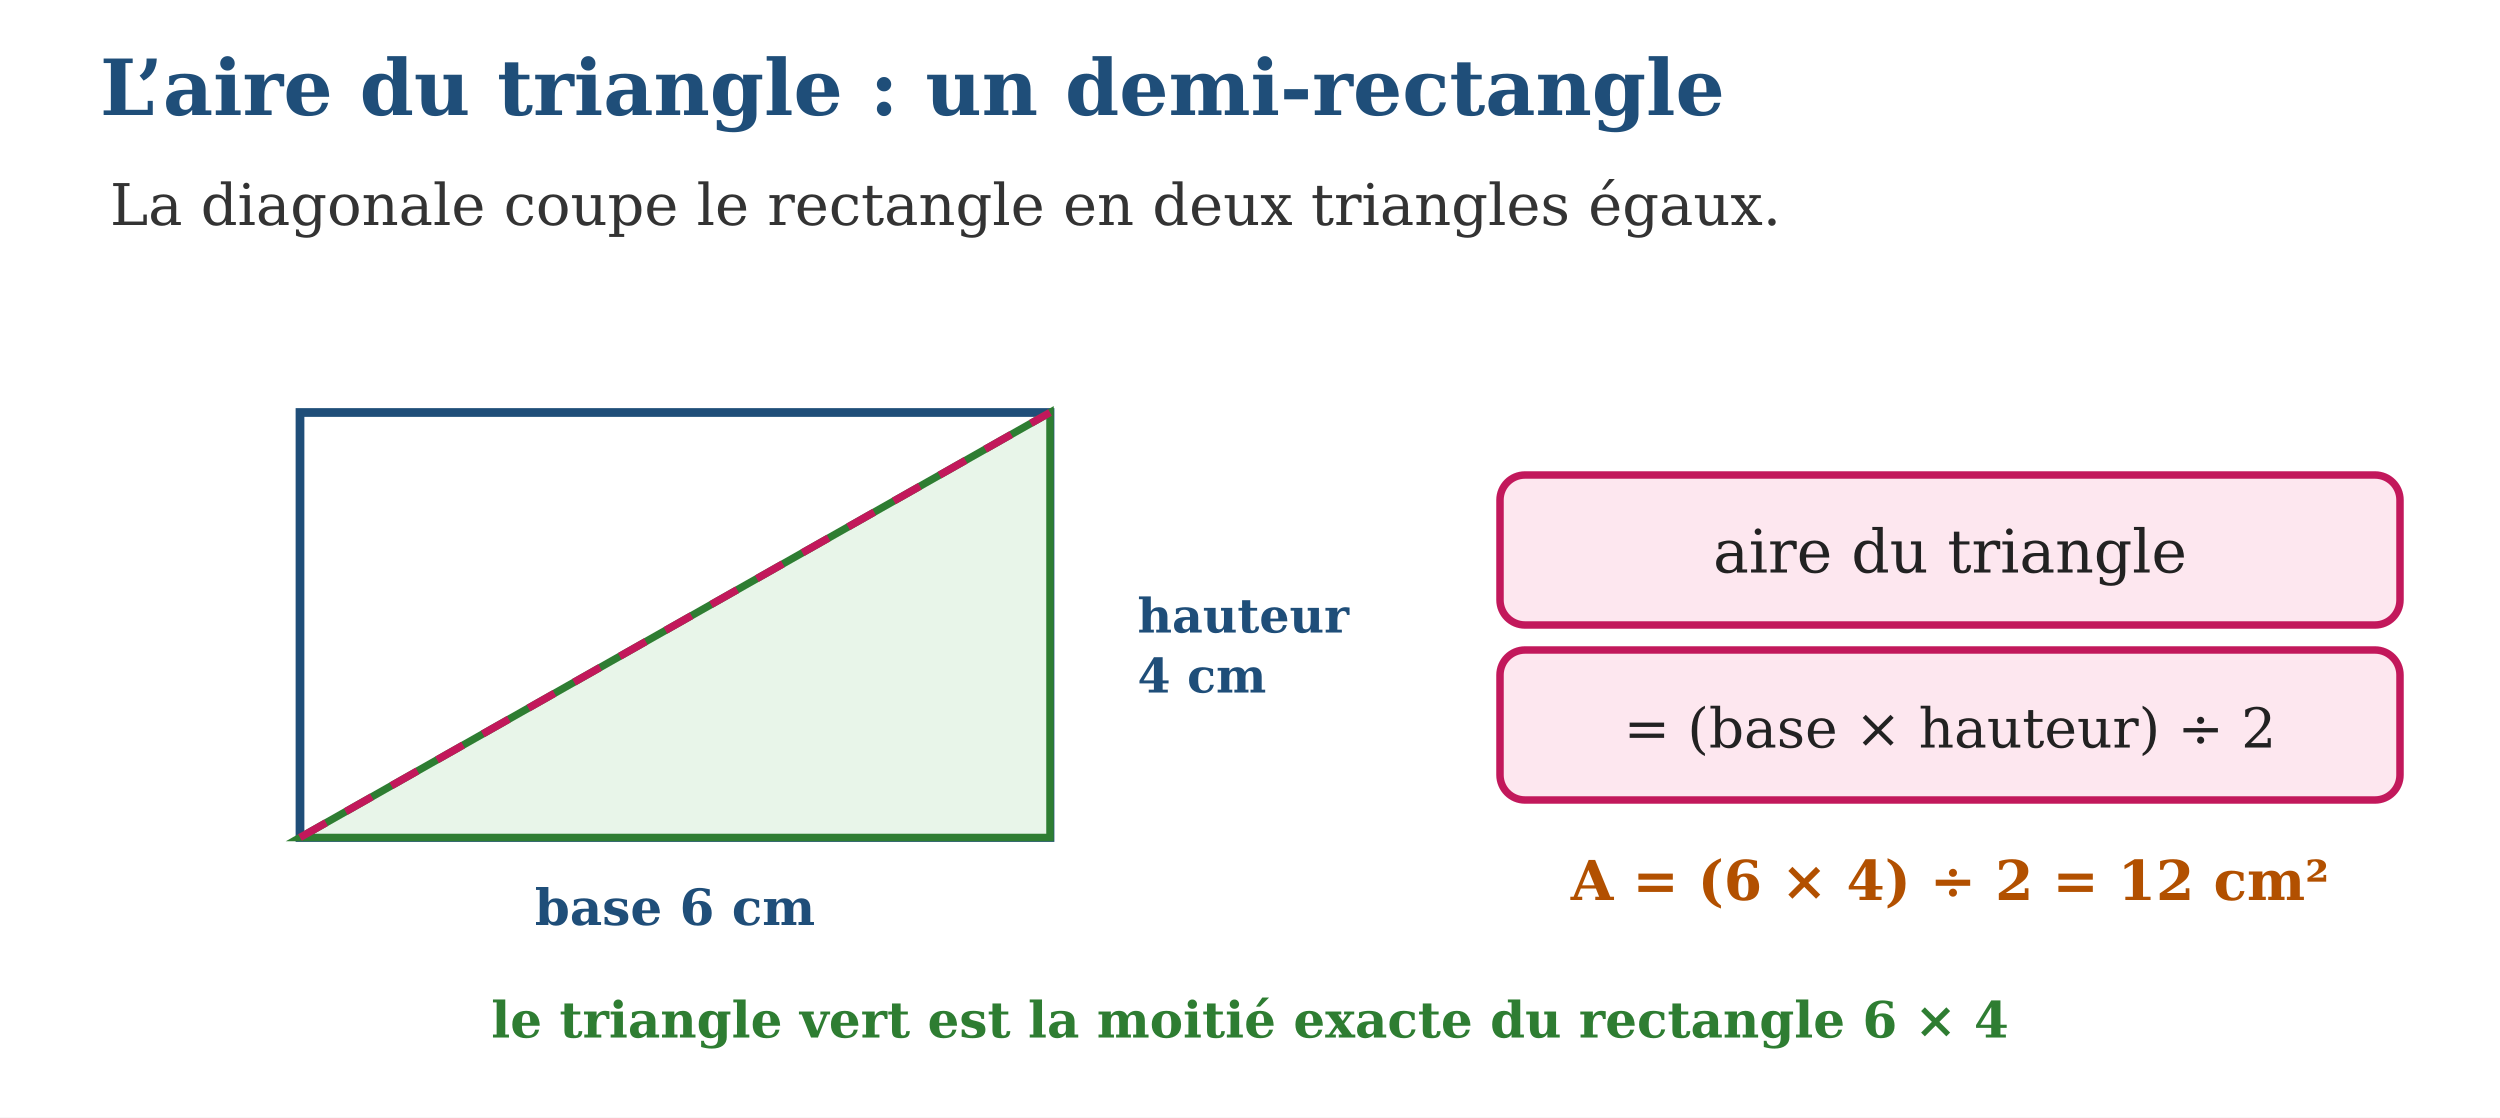
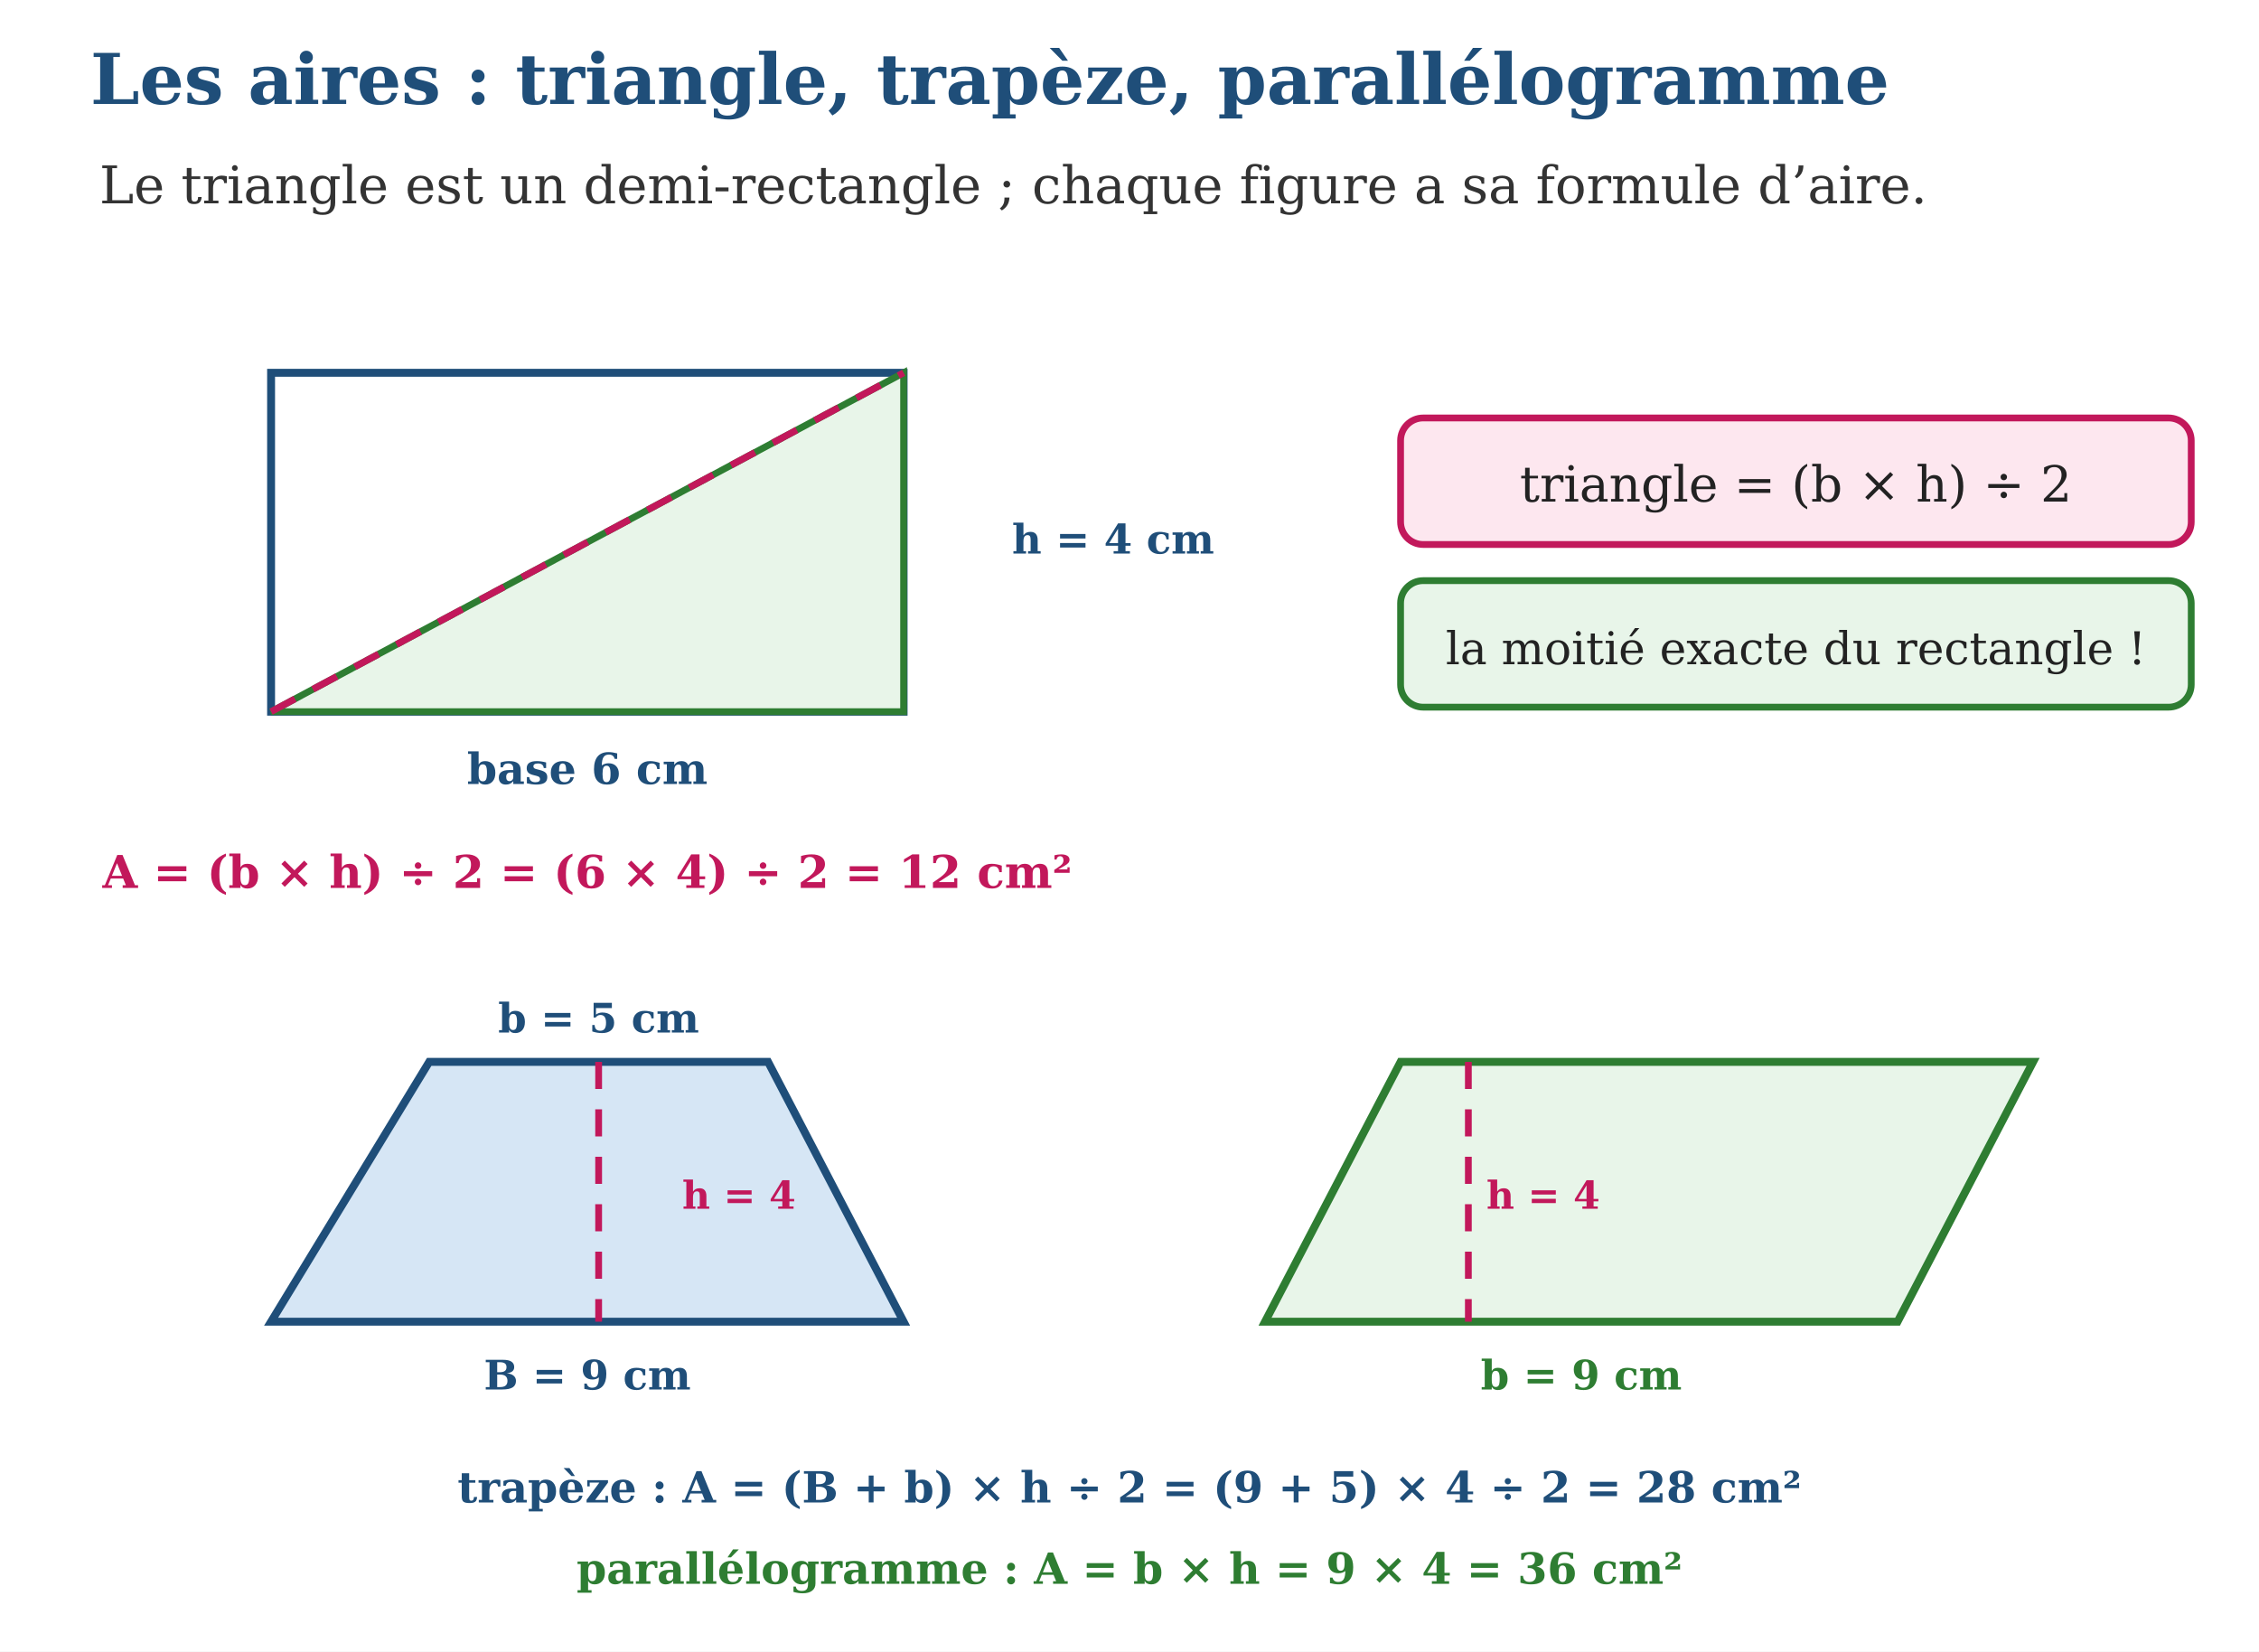
- <svg xmlns="http://www.w3.org/2000/svg" width="1000" height="447">
+ <svg xmlns="http://www.w3.org/2000/svg" width="1000" height="731">
  <rect width="100%" height="100%" fill="white" />
-   <text x="40" y="46" font-family="DejaVu Serif" font-size="31" font-weight="bold" fill="#1F4E79">L’aire du triangle : un demi-rectangle</text>
-   <text x="44" y="90" font-family="DejaVu Serif" font-size="23" fill="#333">La diagonale coupe le rectangle en deux triangles égaux.</text>
-   <polygon points="120,335 420,335 420,165 120,165" fill="none" stroke="#1F4E79" stroke-width="3.5" />
-   <polygon points="120,335 420,335 420,165" fill="#E8F5E9" stroke="#2E7D32" stroke-width="3" />
-   <line x1="120" y1="335" x2="420" y2="165" stroke="#C2185B" stroke-width="3" stroke-dasharray="12 9" />
-   <text x="270" y="370" font-family="DejaVu Serif" font-size="20" fill="#1F4E79" font-weight="bold" text-anchor="middle">base 6 cm</text>
-   <text x="455" y="253" font-family="DejaVu Serif" font-size="19" fill="#1F4E79" font-weight="bold" text-anchor="start">hauteur</text>
-   <text x="455" y="277" font-family="DejaVu Serif" font-size="19" fill="#1F4E79" font-weight="bold" text-anchor="start">4 cm</text>
-   <rect x="600" y="190" width="360" height="60" rx="10" fill="#FDE7EF" stroke="#C2185B" stroke-width="3" />
-   <text x="780" y="229" font-family="DejaVu Serif" font-size="24" fill="#222" font-weight="normal" text-anchor="middle">aire du triangle</text>
-   <rect x="600" y="260" width="360" height="60" rx="10" fill="#FDE7EF" stroke="#C2185B" stroke-width="3" />
-   <text x="780" y="299" font-family="DejaVu Serif" font-size="22" fill="#222" font-weight="normal" text-anchor="middle">= (base × hauteur) ÷ 2</text>
-   <text x="780" y="360" font-family="DejaVu Serif" font-size="22" fill="#B25000" font-weight="bold" text-anchor="middle">A = (6 × 4) ÷ 2 = 12 cm²</text>
-   <text x="500" y="415" font-family="DejaVu Serif" font-size="20" fill="#2E7D32" font-weight="bold" text-anchor="middle">le triangle vert est la moitié exacte du rectangle 6 × 4</text>
+   <text x="40" y="46" font-family="DejaVu Serif" font-size="31" font-weight="bold" fill="#1F4E79">Les aires : triangle, trapèze, parallélogramme</text>
+   <text x="44" y="90" font-family="DejaVu Serif" font-size="23" fill="#333">Le triangle est un demi-rectangle ; chaque figure a sa formule d’aire.</text>
+   <polygon points="120,315 400,315 400,165 120,165" fill="none" stroke="#1F4E79" stroke-width="3.5" />
+   <polygon points="120,315 400,315 400,165" fill="#E8F5E9" stroke="#2E7D32" stroke-width="3" />
+   <line x1="120" y1="315" x2="400" y2="165" stroke="#C2185B" stroke-width="3" stroke-dasharray="12 9" />
+   <text x="260" y="347" font-family="DejaVu Serif" font-size="19" fill="#1F4E79" font-weight="bold" text-anchor="middle">base 6 cm</text>
+   <text x="448" y="245" font-family="DejaVu Serif" font-size="18" fill="#1F4E79" font-weight="bold" text-anchor="start">h = 4 cm</text>
+   <text x="260" y="393" font-family="DejaVu Serif" font-size="20" fill="#C2185B" font-weight="bold" text-anchor="middle">A = (b × h) ÷ 2 = (6 × 4) ÷ 2 = 12 cm²</text>
+   <rect x="620" y="185" width="350" height="56" rx="10" fill="#FDE7EF" stroke="#C2185B" stroke-width="3" />
+   <text x="795" y="222" font-family="DejaVu Serif" font-size="22" fill="#222" font-weight="normal" text-anchor="middle">triangle = (b × h) ÷ 2</text>
+   <rect x="620" y="257" width="350" height="56" rx="10" fill="#E8F5E9" stroke="#2E7D32" stroke-width="3" />
+   <text x="795" y="294" font-family="DejaVu Serif" font-size="20" fill="#222" font-weight="normal" text-anchor="middle">la moitié exacte du rectangle !</text>
+   <polygon points="120,585 400,585 340,470 190,470" fill="#D6E6F5" stroke="#1F4E79" stroke-width="3.5" />
+   <line x1="265" y1="470" x2="265" y2="585" stroke="#C2185B" stroke-width="3" stroke-dasharray="12 9" />
+   <text x="260" y="615" font-family="DejaVu Serif" font-size="18" fill="#1F4E79" font-weight="bold" text-anchor="middle">B = 9 cm</text>
+   <text x="265" y="457" font-family="DejaVu Serif" font-size="18" fill="#1F4E79" font-weight="bold" text-anchor="middle">b = 5 cm</text>
+   <text x="302" y="535" font-family="DejaVu Serif" font-size="17" fill="#C2185B" font-weight="bold" text-anchor="start">h = 4</text>
+   <polygon points="560,585 840,585 900,470 620,470" fill="#E8F5E9" stroke="#2E7D32" stroke-width="3.5" />
+   <line x1="650" y1="470" x2="650" y2="585" stroke="#C2185B" stroke-width="3" stroke-dasharray="12 9" />
+   <text x="700" y="615" font-family="DejaVu Serif" font-size="18" fill="#2E7D32" font-weight="bold" text-anchor="middle">b = 9 cm</text>
+   <text x="658" y="535" font-family="DejaVu Serif" font-size="17" fill="#C2185B" font-weight="bold" text-anchor="start">h = 4</text>
+   <text x="500" y="665" font-family="DejaVu Serif" font-size="19" fill="#1F4E79" font-weight="bold" text-anchor="middle">trapèze : A = (B + b) × h ÷ 2 = (9 + 5) × 4 ÷ 2 = 28 cm²</text>
+   <text x="500" y="701" font-family="DejaVu Serif" font-size="19" fill="#2E7D32" font-weight="bold" text-anchor="middle">parallélogramme : A = b × h = 9 × 4 = 36 cm²</text>
</svg>
